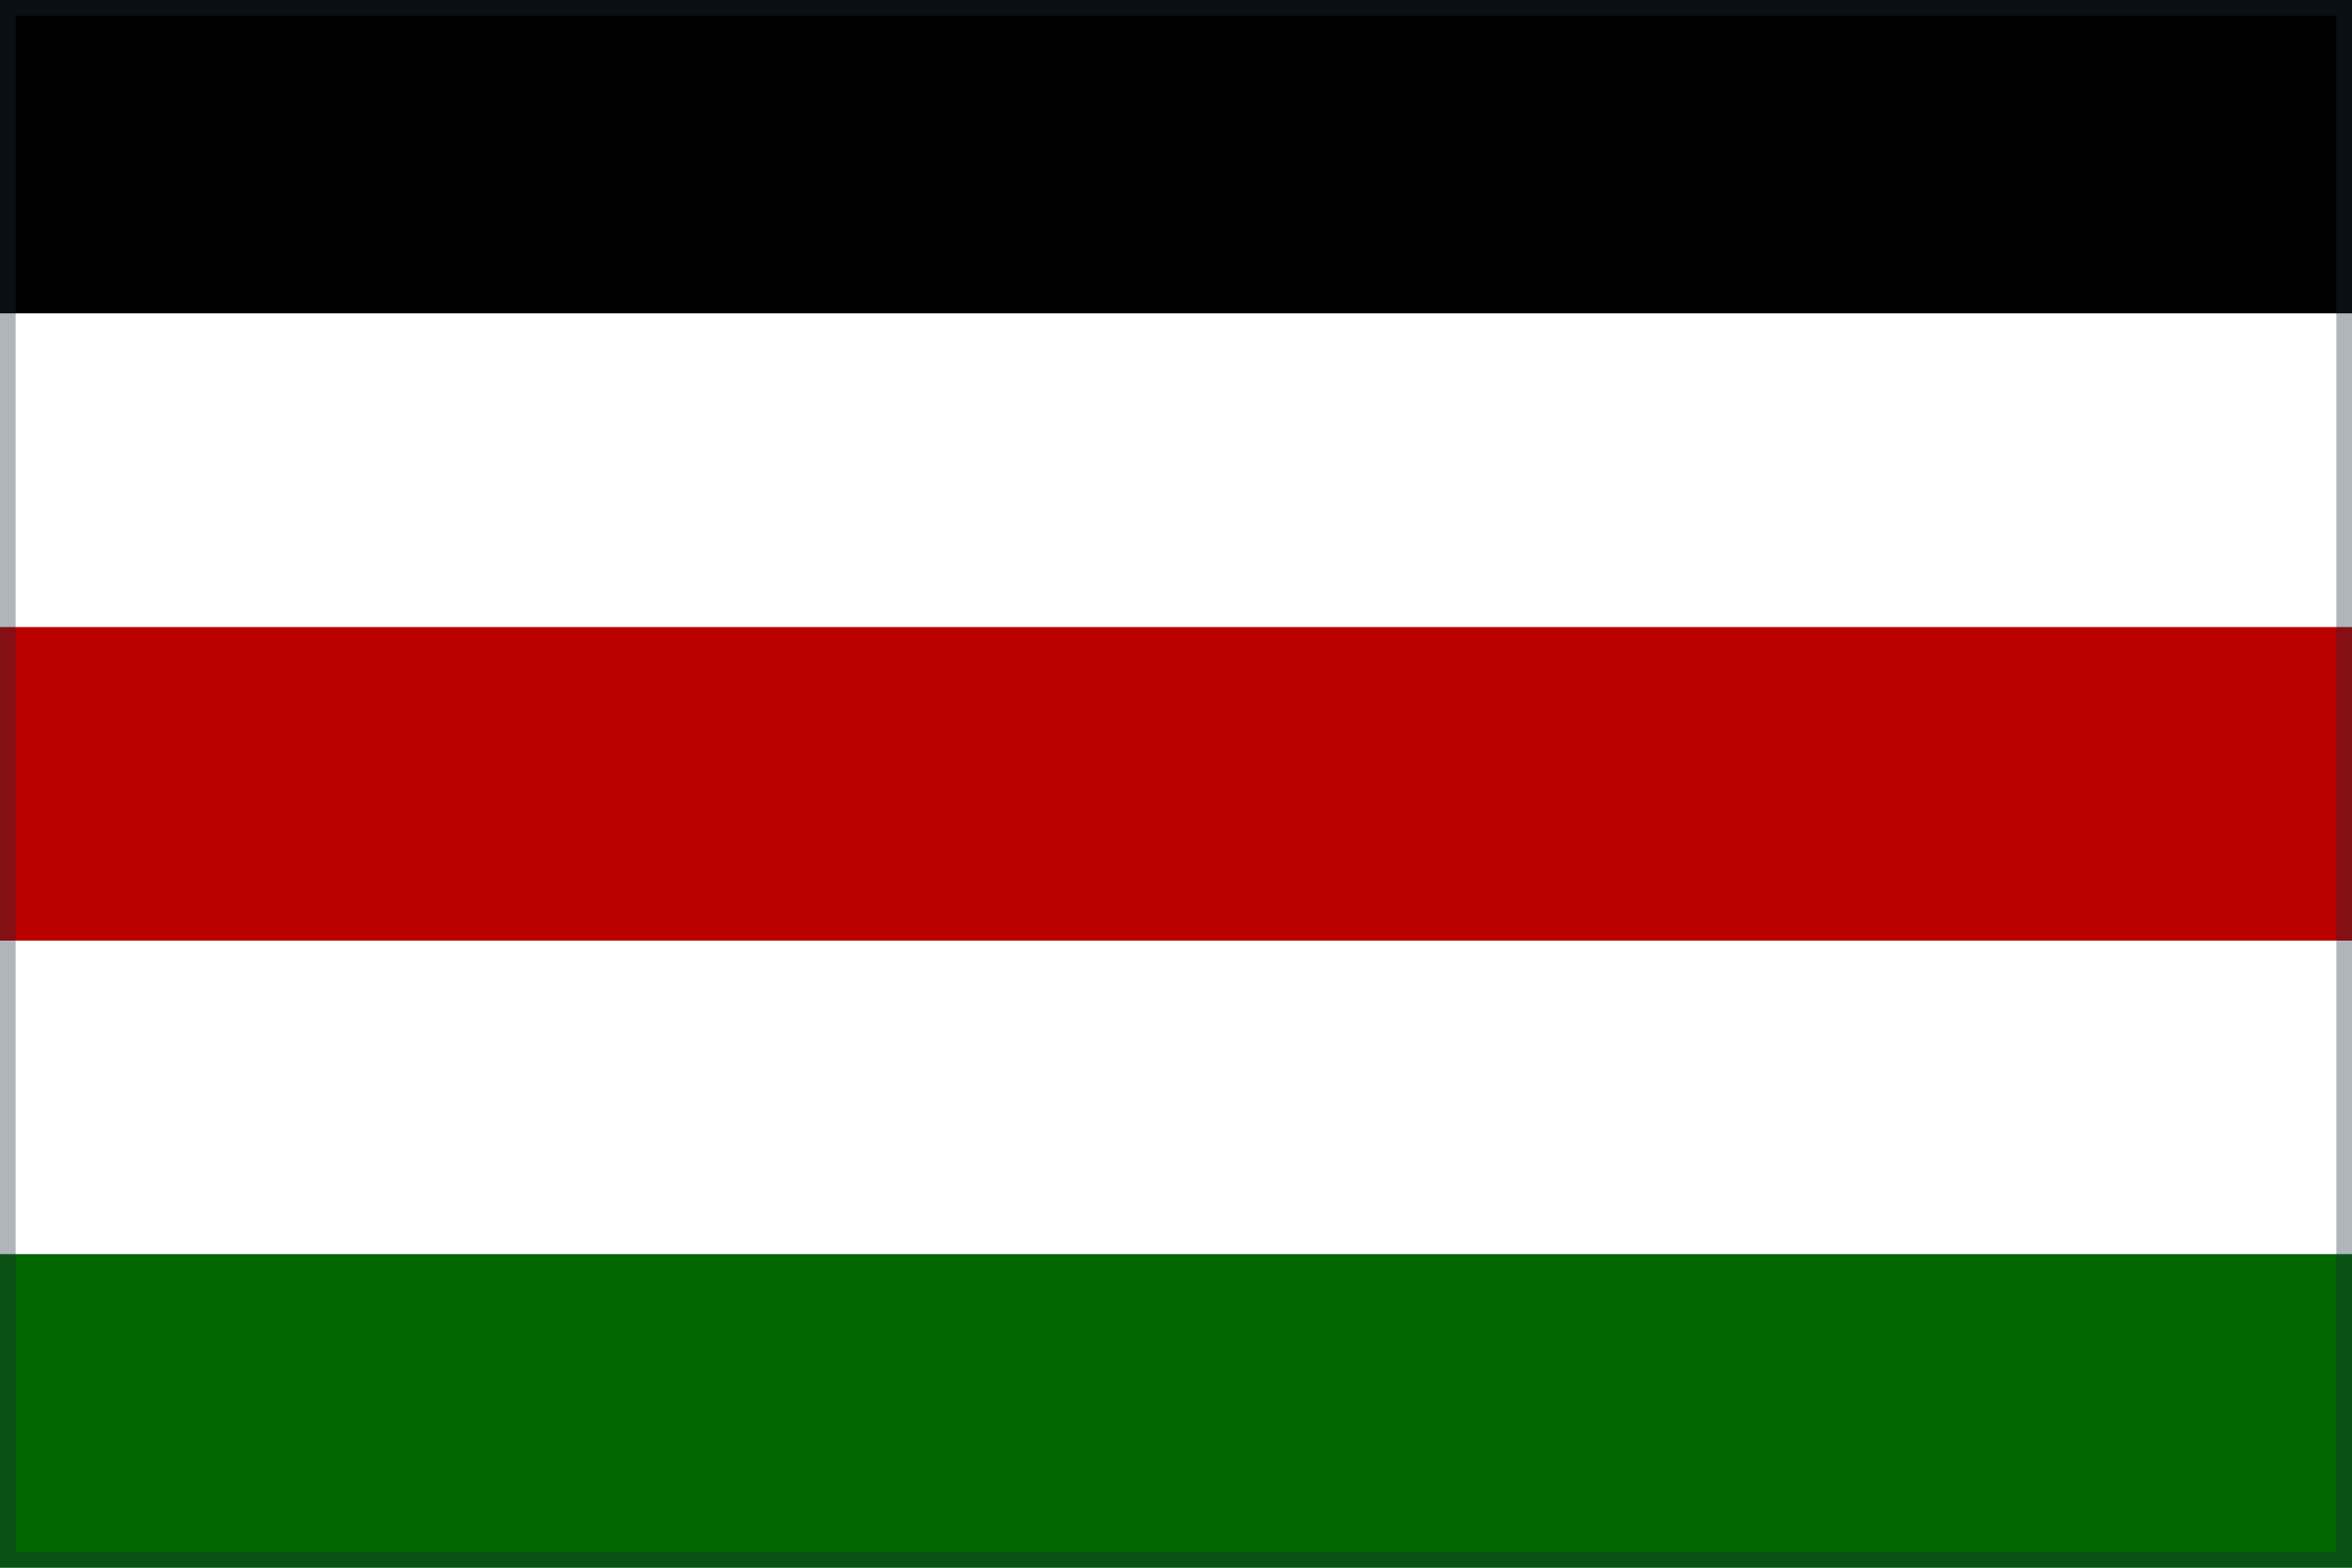
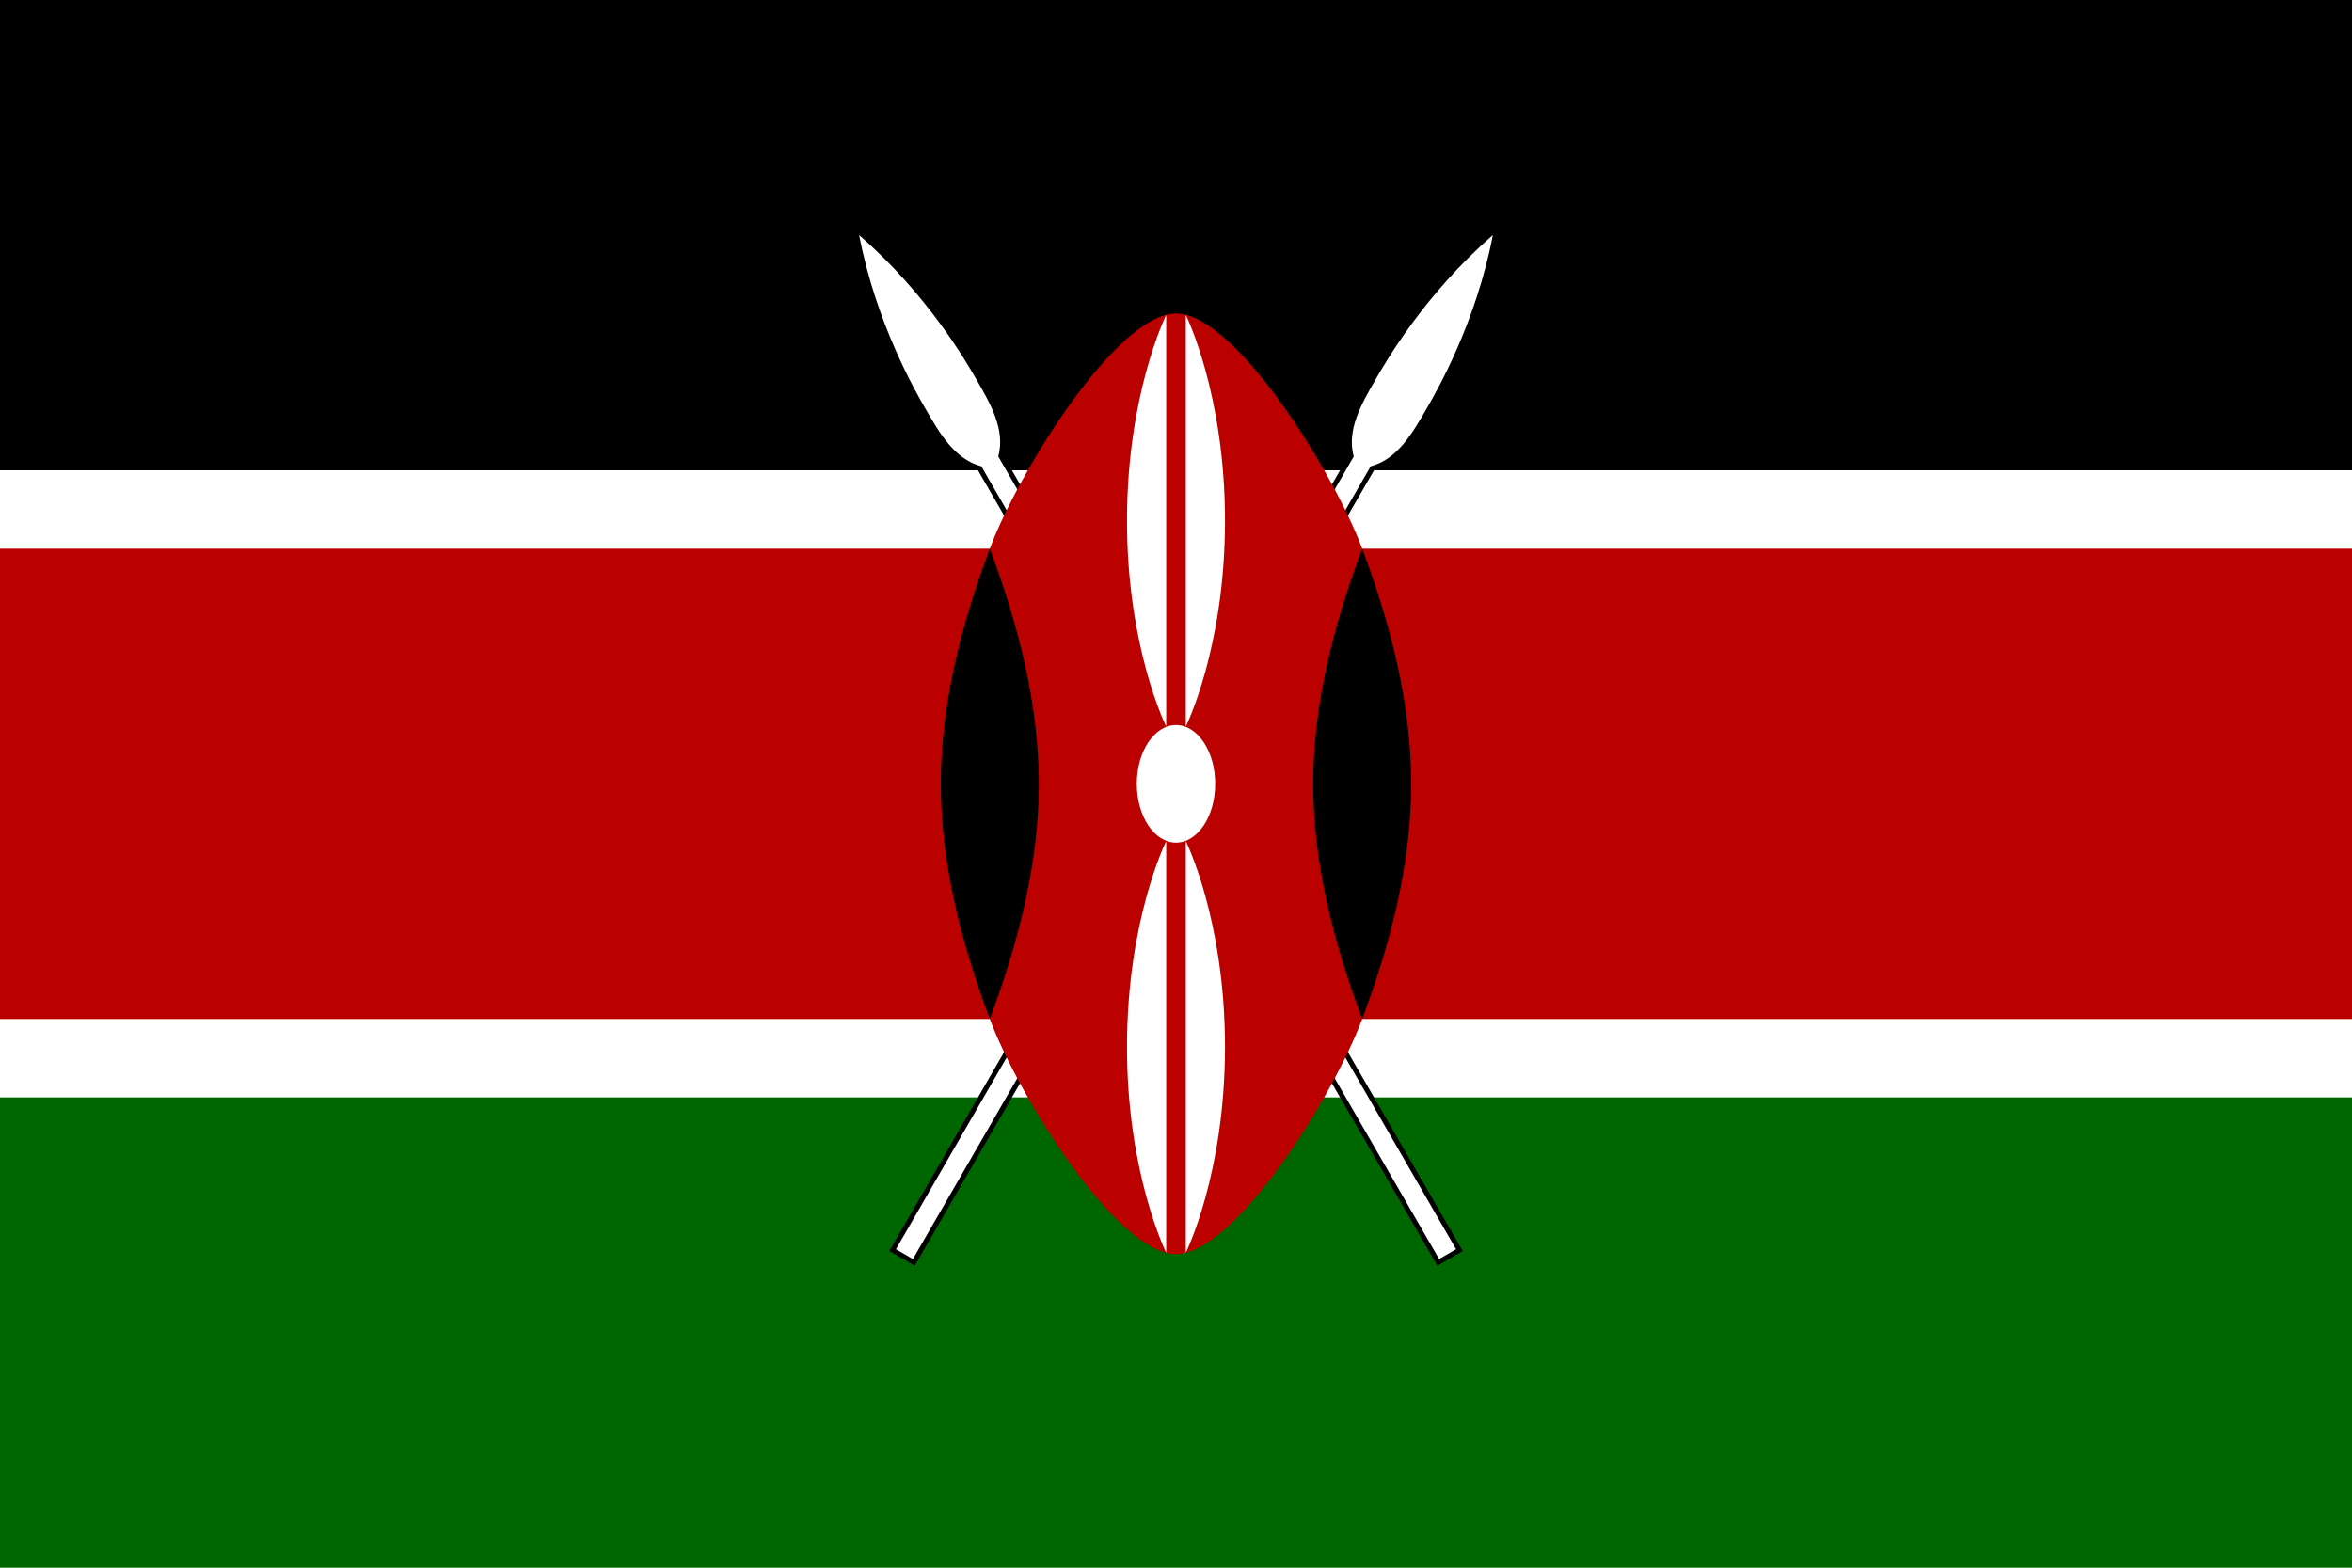
- <svg xmlns="http://www.w3.org/2000/svg" viewBox="0 0 300 200" width="300" height="200" preserveAspectRatio="xMidYMid meet">
-   <rect x="0" y="0.0" width="300" height="40.0" fill="#000000" />
-   <rect x="0" y="40.0" width="300" height="40.0" fill="#FFFFFF" />
-   <rect x="0" y="80.0" width="300" height="40.0" fill="#BB0000" />
-   <rect x="0" y="120.0" width="300" height="40.0" fill="#FFFFFF" />
-   <rect x="0" y="160.0" width="300" height="40.0" fill="#006600" />
-   <rect x="1" y="1" width="298" height="198" fill="none" stroke="rgba(30,45,60,0.35)" stroke-width="2" />
+ <svg xmlns="http://www.w3.org/2000/svg" xmlns:xlink="http://www.w3.org/1999/xlink" viewBox="-120 -80 240 160">
+   <defs>
+     <path id="spearshape" d="M -1,55.426 h 2 V -38 C 3,-40 3,-43 3,-46 C 3,-48 3,-56 0,-64.663 C -3,-56 -3,-48 -3,-46 C -3,-43 -3,-40 -1,-38 z" stroke-miterlimit="10" transform="rotate(30)" />
+   </defs>
+   <rect x="-120" y="-80" width="240" height="160" fill="#fff" />
+   <rect x="-120" y="-80" width="240" height="48" />
+   <rect x="-120" y="32" width="240" height="48" fill="#060" />
+   <g id="spear">
+     <use xlink:href="#spearshape" stroke="#000" />
+     <use xlink:href="#spearshape" fill="#fff" />
+   </g>
+   <use xlink:href="#spear" transform="scale(-1,1)" />
+   <path fill="#b00" d="M -120,-24 V 24 H -19 c 3,8 13,24 19,24 s 16,-16 19,-24 H 120 V -24 H 19 c -3,-8 -13,-24 -19,-24 s -16,16 -19,24 z" />
+   <path id="deco_r" d="M 19,24 c 3,-8 5,-16 5,-24 s -2,-16 -5,-24 c -3,8 -5,16 -5,24 s 2,16 5,24" />
+   <use xlink:href="#deco_r" transform="scale(-1,1)" />
+   <g fill="#fff">
+     <ellipse rx="4" ry="6" />
+     <path id="deco_br" d="M 1,5.85 c 0,0 4,8 4,21 s -4,21 -4,21 z" />
+     <use xlink:href="#deco_br" transform="scale(-1)" />
+     <use xlink:href="#deco_br" transform="scale(-1,1)" />
+     <use xlink:href="#deco_br" transform="scale(1,-1)" />
+   </g>
</svg>
